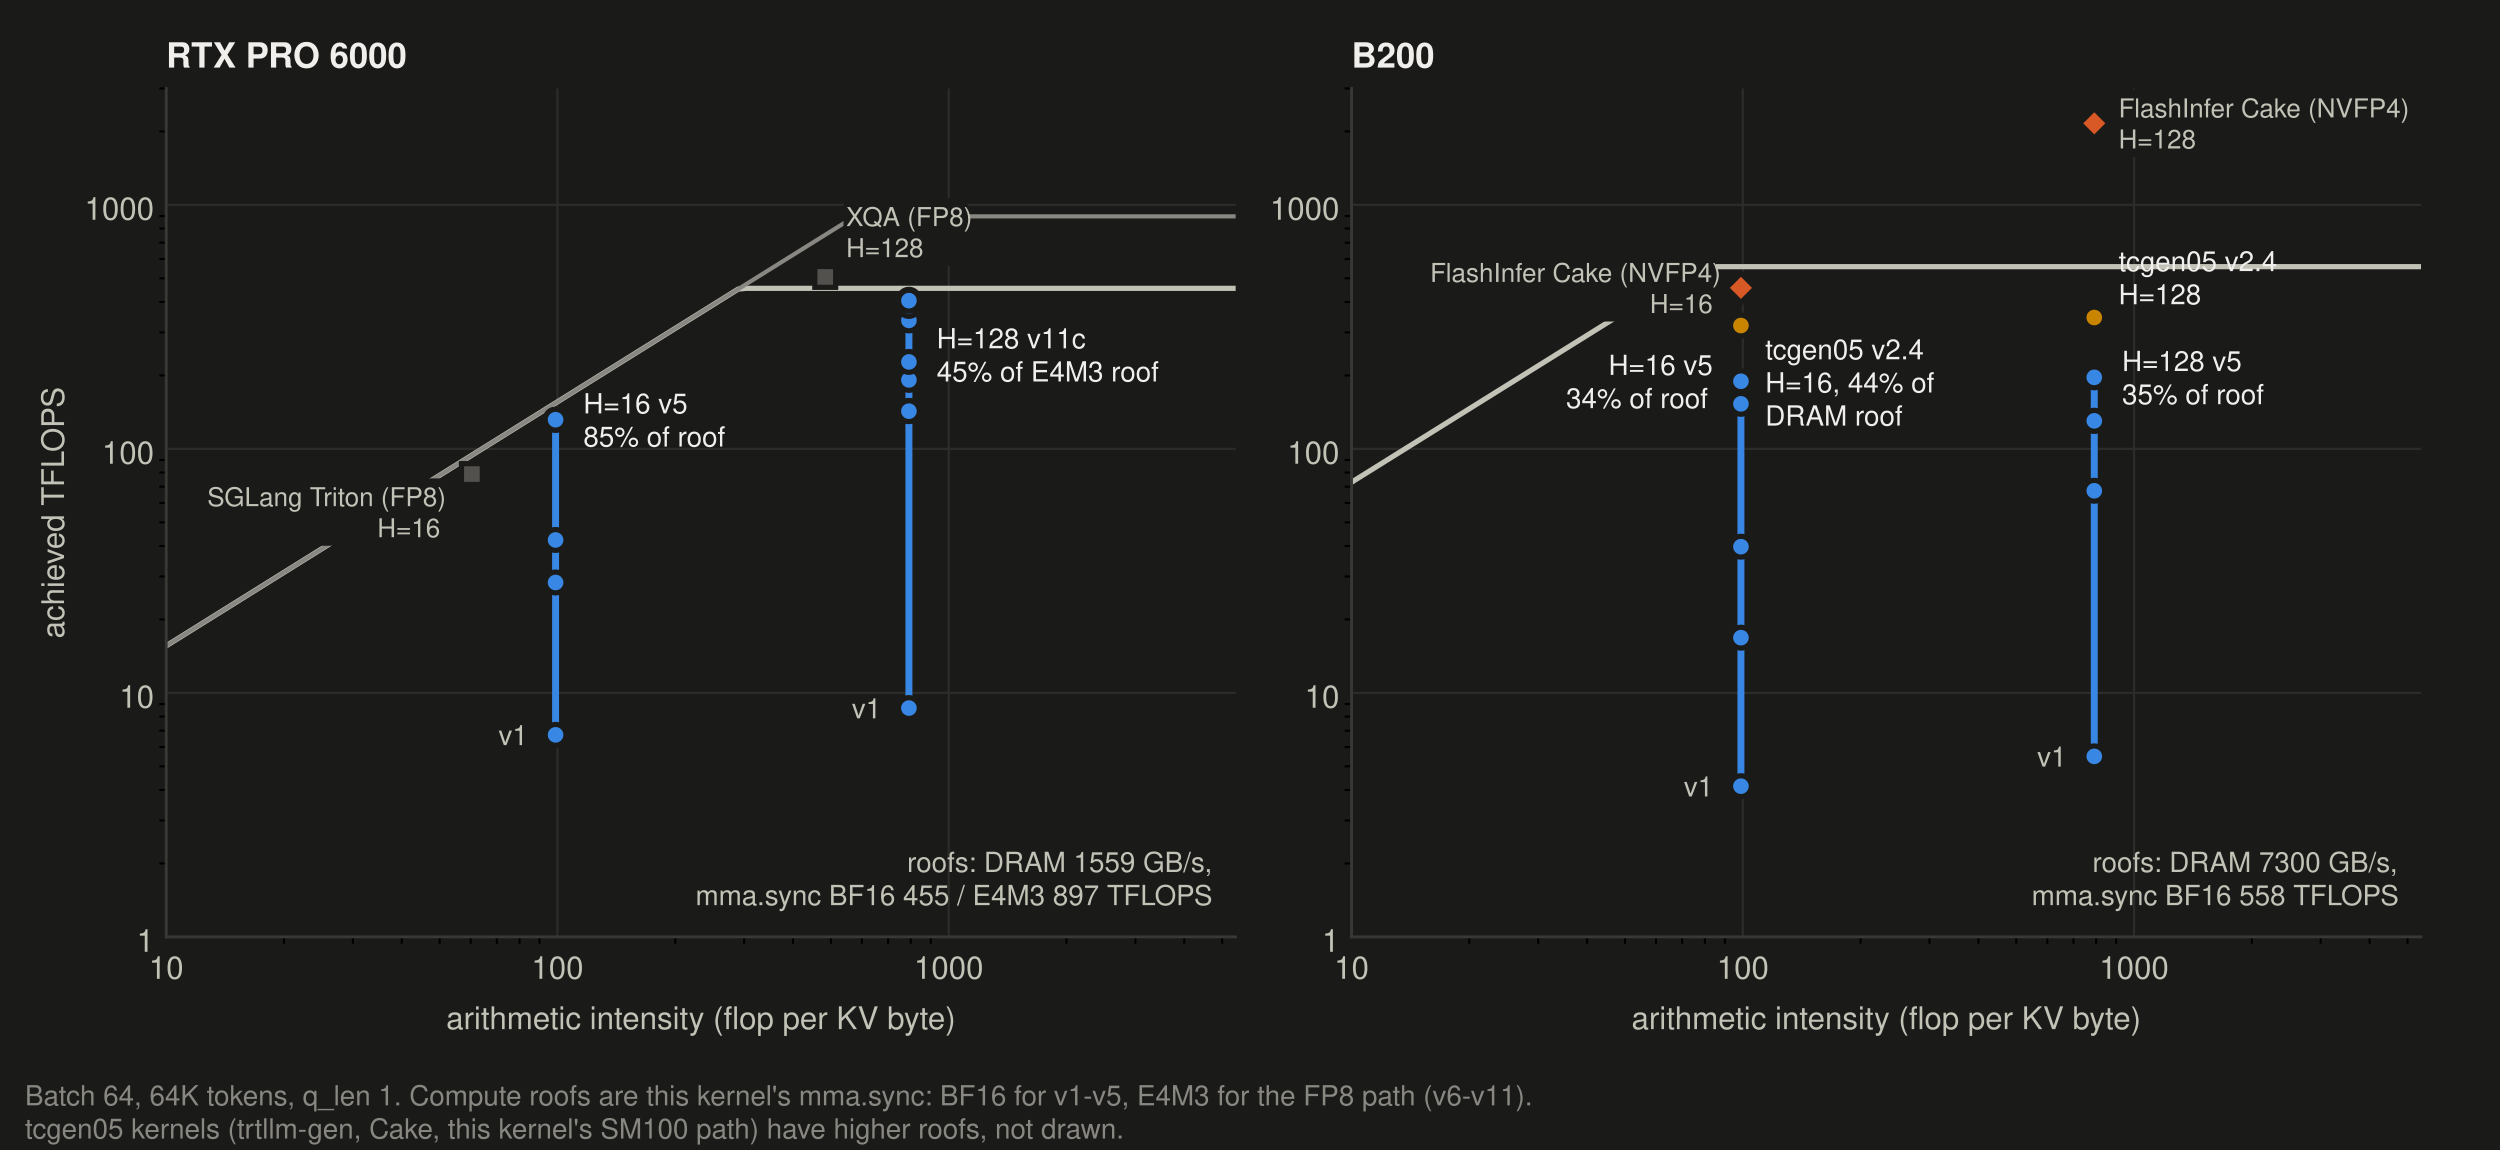
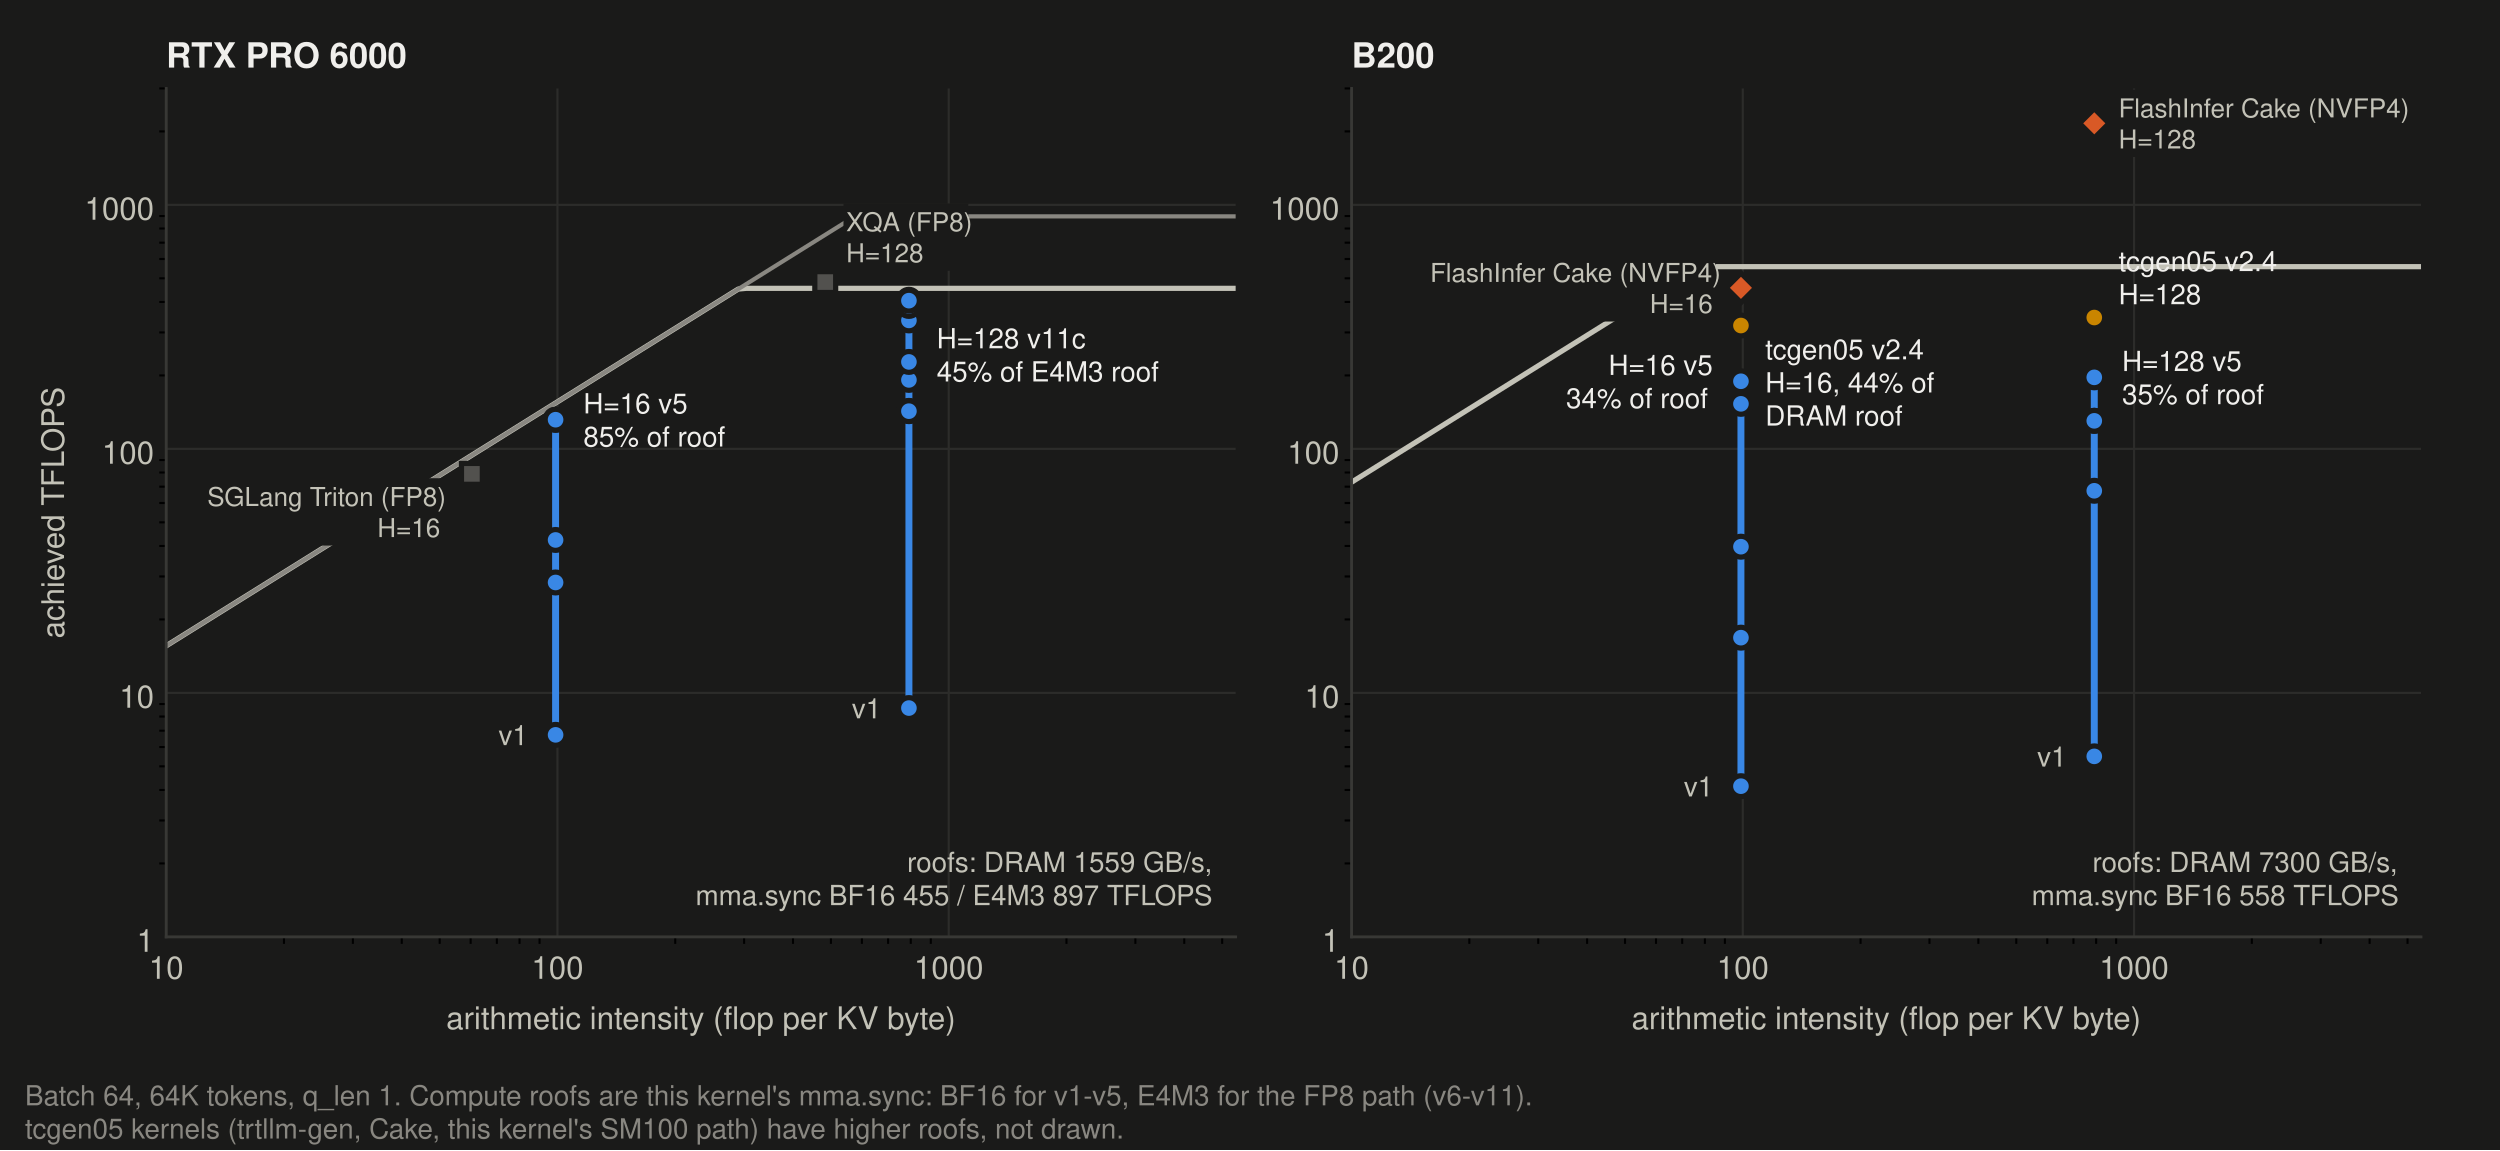
<svg xmlns="http://www.w3.org/2000/svg" xmlns:xlink="http://www.w3.org/1999/xlink" width="720pt" height="331.2pt" viewBox="0 0 720 331.2" version="1.1">
  <defs>
    <style type="text/css">*{stroke-linejoin: round; stroke-linecap: butt}</style>
  </defs>
  <g id="figure_1">
    <g id="patch_1">
      <path d="M 0 331.2  L 720 331.2  L 720 0  L 0 0  z " style="fill: #1a1a19" />
    </g>
    <g id="axes_1">
      <g id="patch_2">
        <path d="M 47.865 269.826  L 355.867 269.826  L 355.867 25.47  L 47.865 25.47  z " style="fill: #1a1a19" />
      </g>
      <g id="matplotlib.axis_1">
        <g id="xtick_1">
          <g id="line2d_1">
            <path d="M 47.865 269.826  L 47.865 25.47  " clip-path="url(#pec596ec866)" style="fill: none; stroke: #2c2c2a; stroke-width: 0.6; stroke-linecap: square" />
          </g>
          <g id="line2d_2" />
          <g id="text_1">
            <text style="font-size: 9px; font-family: 'Helvetica Neue', 'Helvetica', 'Arial', 'DejaVu Sans', sans-serif; text-anchor: middle; fill: #c3c2b7" x="47.865" y="281.894" transform="rotate(-0 47.865 281.894)">10</text>
          </g>
        </g>
        <g id="xtick_2">
          <g id="line2d_3">
            <path d="M 160.545 269.826  L 160.545 25.47  " clip-path="url(#pec596ec866)" style="fill: none; stroke: #2c2c2a; stroke-width: 0.6; stroke-linecap: square" />
          </g>
          <g id="line2d_4" />
          <g id="text_2">
            <text style="font-size: 9px; font-family: 'Helvetica Neue', 'Helvetica', 'Arial', 'DejaVu Sans', sans-serif; text-anchor: middle; fill: #c3c2b7" x="160.545" y="281.894" transform="rotate(-0 160.5451 281.894)">100</text>
          </g>
        </g>
        <g id="xtick_3">
          <g id="line2d_5">
            <path d="M 273.225 269.826  L 273.225 25.47  " clip-path="url(#pec596ec866)" style="fill: none; stroke: #2c2c2a; stroke-width: 0.6; stroke-linecap: square" />
          </g>
          <g id="line2d_6" />
          <g id="text_3">
            <text style="font-size: 9px; font-family: 'Helvetica Neue', 'Helvetica', 'Arial', 'DejaVu Sans', sans-serif; text-anchor: middle; fill: #c3c2b7" x="273.225" y="281.894" transform="rotate(-0 273.2252 281.894)">1000</text>
          </g>
        </g>
        <g id="xtick_4">
          <g id="line2d_7">
            <defs>
              <path id="m39673d69bd" d="M 0 0  L 0 2  " style="stroke: #000000; stroke-width: 0.6" />
            </defs>
            <g>
              <use xlink:href="#m39673d69bd" x="81.785" y="269.826" style="stroke: #000000; stroke-width: 0.6" />
            </g>
          </g>
        </g>
        <g id="xtick_5">
          <g id="line2d_8">
            <g>
              <use xlink:href="#m39673d69bd" x="101.627" y="269.826" style="stroke: #000000; stroke-width: 0.6" />
            </g>
          </g>
        </g>
        <g id="xtick_6">
          <g id="line2d_9">
            <g>
              <use xlink:href="#m39673d69bd" x="115.705" y="269.826" style="stroke: #000000; stroke-width: 0.6" />
            </g>
          </g>
        </g>
        <g id="xtick_7">
          <g id="line2d_10">
            <g>
              <use xlink:href="#m39673d69bd" x="126.625" y="269.826" style="stroke: #000000; stroke-width: 0.6" />
            </g>
          </g>
        </g>
        <g id="xtick_8">
          <g id="line2d_11">
            <g>
              <use xlink:href="#m39673d69bd" x="135.547" y="269.826" style="stroke: #000000; stroke-width: 0.6" />
            </g>
          </g>
        </g>
        <g id="xtick_9">
          <g id="line2d_12">
            <g>
              <use xlink:href="#m39673d69bd" x="143.091" y="269.826" style="stroke: #000000; stroke-width: 0.6" />
            </g>
          </g>
        </g>
        <g id="xtick_10">
          <g id="line2d_13">
            <g>
              <use xlink:href="#m39673d69bd" x="149.625" y="269.826" style="stroke: #000000; stroke-width: 0.6" />
            </g>
          </g>
        </g>
        <g id="xtick_11">
          <g id="line2d_14">
            <g>
              <use xlink:href="#m39673d69bd" x="155.389" y="269.826" style="stroke: #000000; stroke-width: 0.6" />
            </g>
          </g>
        </g>
        <g id="xtick_12">
          <g id="line2d_15">
            <g>
              <use xlink:href="#m39673d69bd" x="194.465" y="269.826" style="stroke: #000000; stroke-width: 0.6" />
            </g>
          </g>
        </g>
        <g id="xtick_13">
          <g id="line2d_16">
            <g>
              <use xlink:href="#m39673d69bd" x="214.307" y="269.826" style="stroke: #000000; stroke-width: 0.6" />
            </g>
          </g>
        </g>
        <g id="xtick_14">
          <g id="line2d_17">
            <g>
              <use xlink:href="#m39673d69bd" x="228.385" y="269.826" style="stroke: #000000; stroke-width: 0.6" />
            </g>
          </g>
        </g>
        <g id="xtick_15">
          <g id="line2d_18">
            <g>
              <use xlink:href="#m39673d69bd" x="239.305" y="269.826" style="stroke: #000000; stroke-width: 0.6" />
            </g>
          </g>
        </g>
        <g id="xtick_16">
          <g id="line2d_19">
            <g>
              <use xlink:href="#m39673d69bd" x="248.227" y="269.826" style="stroke: #000000; stroke-width: 0.6" />
            </g>
          </g>
        </g>
        <g id="xtick_17">
          <g id="line2d_20">
            <g>
              <use xlink:href="#m39673d69bd" x="255.771" y="269.826" style="stroke: #000000; stroke-width: 0.6" />
            </g>
          </g>
        </g>
        <g id="xtick_18">
          <g id="line2d_21">
            <g>
              <use xlink:href="#m39673d69bd" x="262.305" y="269.826" style="stroke: #000000; stroke-width: 0.6" />
            </g>
          </g>
        </g>
        <g id="xtick_19">
          <g id="line2d_22">
            <g>
              <use xlink:href="#m39673d69bd" x="268.069" y="269.826" style="stroke: #000000; stroke-width: 0.6" />
            </g>
          </g>
        </g>
        <g id="xtick_20">
          <g id="line2d_23">
            <g>
              <use xlink:href="#m39673d69bd" x="307.145" y="269.826" style="stroke: #000000; stroke-width: 0.6" />
            </g>
          </g>
        </g>
        <g id="xtick_21">
          <g id="line2d_24">
            <g>
              <use xlink:href="#m39673d69bd" x="326.987" y="269.826" style="stroke: #000000; stroke-width: 0.6" />
            </g>
          </g>
        </g>
        <g id="xtick_22">
          <g id="line2d_25">
            <g>
              <use xlink:href="#m39673d69bd" x="341.065" y="269.826" style="stroke: #000000; stroke-width: 0.6" />
            </g>
          </g>
        </g>
        <g id="xtick_23">
          <g id="line2d_26">
            <g>
              <use xlink:href="#m39673d69bd" x="351.985" y="269.826" style="stroke: #000000; stroke-width: 0.6" />
            </g>
          </g>
        </g>
        <g id="text_4">
          <text style="font-size: 9px; font-family: 'Helvetica Neue', 'Helvetica', 'Arial', 'DejaVu Sans', sans-serif; text-anchor: middle; fill: #c3c2b7" x="201.866" y="296.379" transform="rotate(-0 201.866 296.379)">arithmetic intensity (flop per KV byte)</text>
        </g>
      </g>
      <g id="matplotlib.axis_2">
        <g id="ytick_1">
          <g id="line2d_27">
            <path d="M 47.865 269.826  L 355.867 269.826  " clip-path="url(#pec596ec866)" style="fill: none; stroke: #2c2c2a; stroke-width: 0.6; stroke-linecap: square" />
          </g>
          <g id="line2d_28" />
          <g id="text_5">
            <text style="font-size: 9px; font-family: 'Helvetica Neue', 'Helvetica', 'Arial', 'DejaVu Sans', sans-serif; text-anchor: end; fill: #c3c2b7" x="44.365" y="274.11" transform="rotate(-0 44.365 274.11)">1</text>
          </g>
        </g>
        <g id="ytick_2">
          <g id="line2d_29">
            <path d="M 47.865 199.551  L 355.867 199.551  " clip-path="url(#pec596ec866)" style="fill: none; stroke: #2c2c2a; stroke-width: 0.6; stroke-linecap: square" />
          </g>
          <g id="line2d_30" />
          <g id="text_6">
            <text style="font-size: 9px; font-family: 'Helvetica Neue', 'Helvetica', 'Arial', 'DejaVu Sans', sans-serif; text-anchor: end; fill: #c3c2b7" x="44.365" y="203.835" transform="rotate(-0 44.365 203.8346)">10</text>
          </g>
        </g>
        <g id="ytick_3">
          <g id="line2d_31">
            <path d="M 47.865 129.275  L 355.867 129.275  " clip-path="url(#pec596ec866)" style="fill: none; stroke: #2c2c2a; stroke-width: 0.6; stroke-linecap: square" />
          </g>
          <g id="line2d_32" />
          <g id="text_7">
            <text style="font-size: 9px; font-family: 'Helvetica Neue', 'Helvetica', 'Arial', 'DejaVu Sans', sans-serif; text-anchor: end; fill: #c3c2b7" x="44.365" y="133.559" transform="rotate(-0 44.365 133.5592)">100</text>
          </g>
        </g>
        <g id="ytick_4">
          <g id="line2d_33">
            <path d="M 47.865 59  L 355.867 59  " clip-path="url(#pec596ec866)" style="fill: none; stroke: #2c2c2a; stroke-width: 0.6; stroke-linecap: square" />
          </g>
          <g id="line2d_34" />
          <g id="text_8">
            <text style="font-size: 9px; font-family: 'Helvetica Neue', 'Helvetica', 'Arial', 'DejaVu Sans', sans-serif; text-anchor: end; fill: #c3c2b7" x="44.365" y="63.284" transform="rotate(-0 44.365 63.28388)">1000</text>
          </g>
        </g>
        <g id="ytick_5">
          <g id="line2d_35">
            <defs>
              <path id="mab02557f26" d="M 0 0  L -2 0  " style="stroke: #000000; stroke-width: 0.6" />
            </defs>
            <g>
              <use xlink:href="#mab02557f26" x="47.865" y="248.671" style="stroke: #000000; stroke-width: 0.6" />
            </g>
          </g>
        </g>
        <g id="ytick_6">
          <g id="line2d_36">
            <g>
              <use xlink:href="#mab02557f26" x="47.865" y="236.296" style="stroke: #000000; stroke-width: 0.6" />
            </g>
          </g>
        </g>
        <g id="ytick_7">
          <g id="line2d_37">
            <g>
              <use xlink:href="#mab02557f26" x="47.865" y="227.516" style="stroke: #000000; stroke-width: 0.6" />
            </g>
          </g>
        </g>
        <g id="ytick_8">
          <g id="line2d_38">
            <g>
              <use xlink:href="#mab02557f26" x="47.865" y="220.706" style="stroke: #000000; stroke-width: 0.6" />
            </g>
          </g>
        </g>
        <g id="ytick_9">
          <g id="line2d_39">
            <g>
              <use xlink:href="#mab02557f26" x="47.865" y="215.141" style="stroke: #000000; stroke-width: 0.6" />
            </g>
          </g>
        </g>
        <g id="ytick_10">
          <g id="line2d_40">
            <g>
              <use xlink:href="#mab02557f26" x="47.865" y="210.436" style="stroke: #000000; stroke-width: 0.6" />
            </g>
          </g>
        </g>
        <g id="ytick_11">
          <g id="line2d_41">
            <g>
              <use xlink:href="#mab02557f26" x="47.865" y="206.361" style="stroke: #000000; stroke-width: 0.6" />
            </g>
          </g>
        </g>
        <g id="ytick_12">
          <g id="line2d_42">
            <g>
              <use xlink:href="#mab02557f26" x="47.865" y="202.766" style="stroke: #000000; stroke-width: 0.6" />
            </g>
          </g>
        </g>
        <g id="ytick_13">
          <g id="line2d_43">
            <g>
              <use xlink:href="#mab02557f26" x="47.865" y="178.396" style="stroke: #000000; stroke-width: 0.6" />
            </g>
          </g>
        </g>
        <g id="ytick_14">
          <g id="line2d_44">
            <g>
              <use xlink:href="#mab02557f26" x="47.865" y="166.021" style="stroke: #000000; stroke-width: 0.6" />
            </g>
          </g>
        </g>
        <g id="ytick_15">
          <g id="line2d_45">
            <g>
              <use xlink:href="#mab02557f26" x="47.865" y="157.241" style="stroke: #000000; stroke-width: 0.6" />
            </g>
          </g>
        </g>
        <g id="ytick_16">
          <g id="line2d_46">
            <g>
              <use xlink:href="#mab02557f26" x="47.865" y="150.43" style="stroke: #000000; stroke-width: 0.6" />
            </g>
          </g>
        </g>
        <g id="ytick_17">
          <g id="line2d_47">
            <g>
              <use xlink:href="#mab02557f26" x="47.865" y="144.866" style="stroke: #000000; stroke-width: 0.6" />
            </g>
          </g>
        </g>
        <g id="ytick_18">
          <g id="line2d_48">
            <g>
              <use xlink:href="#mab02557f26" x="47.865" y="140.161" style="stroke: #000000; stroke-width: 0.6" />
            </g>
          </g>
        </g>
        <g id="ytick_19">
          <g id="line2d_49">
            <g>
              <use xlink:href="#mab02557f26" x="47.865" y="136.086" style="stroke: #000000; stroke-width: 0.6" />
            </g>
          </g>
        </g>
        <g id="ytick_20">
          <g id="line2d_50">
            <g>
              <use xlink:href="#mab02557f26" x="47.865" y="132.491" style="stroke: #000000; stroke-width: 0.6" />
            </g>
          </g>
        </g>
        <g id="ytick_21">
          <g id="line2d_51">
            <g>
              <use xlink:href="#mab02557f26" x="47.865" y="108.12" style="stroke: #000000; stroke-width: 0.6" />
            </g>
          </g>
        </g>
        <g id="ytick_22">
          <g id="line2d_52">
            <g>
              <use xlink:href="#mab02557f26" x="47.865" y="95.745" style="stroke: #000000; stroke-width: 0.6" />
            </g>
          </g>
        </g>
        <g id="ytick_23">
          <g id="line2d_53">
            <g>
              <use xlink:href="#mab02557f26" x="47.865" y="86.965" style="stroke: #000000; stroke-width: 0.6" />
            </g>
          </g>
        </g>
        <g id="ytick_24">
          <g id="line2d_54">
            <g>
              <use xlink:href="#mab02557f26" x="47.865" y="80.155" style="stroke: #000000; stroke-width: 0.6" />
            </g>
          </g>
        </g>
        <g id="ytick_25">
          <g id="line2d_55">
            <g>
              <use xlink:href="#mab02557f26" x="47.865" y="74.59" style="stroke: #000000; stroke-width: 0.6" />
            </g>
          </g>
        </g>
        <g id="ytick_26">
          <g id="line2d_56">
            <g>
              <use xlink:href="#mab02557f26" x="47.865" y="69.886" style="stroke: #000000; stroke-width: 0.6" />
            </g>
          </g>
        </g>
        <g id="ytick_27">
          <g id="line2d_57">
            <g>
              <use xlink:href="#mab02557f26" x="47.865" y="65.81" style="stroke: #000000; stroke-width: 0.6" />
            </g>
          </g>
        </g>
        <g id="ytick_28">
          <g id="line2d_58">
            <g>
              <use xlink:href="#mab02557f26" x="47.865" y="62.215" style="stroke: #000000; stroke-width: 0.6" />
            </g>
          </g>
        </g>
        <g id="ytick_29">
          <g id="line2d_59">
            <g>
              <use xlink:href="#mab02557f26" x="47.865" y="37.845" style="stroke: #000000; stroke-width: 0.6" />
            </g>
          </g>
        </g>
        <g id="ytick_30">
          <g id="line2d_60">
            <g>
              <use xlink:href="#mab02557f26" x="47.865" y="25.47" style="stroke: #000000; stroke-width: 0.6" />
            </g>
          </g>
        </g>
        <g id="text_9">
          <text style="font-size: 9px; font-family: 'Helvetica Neue', 'Helvetica', 'Arial', 'DejaVu Sans', sans-serif; text-anchor: middle; fill: #c3c2b7" x="18.434" y="147.648" transform="rotate(-90 18.43425 147.648)">achieved TFLOPS</text>
        </g>
      </g>
      <g id="line2d_61">
        <path d="M 47.865 185.998  L 212.61 83.251  L 214.998 83.033  L 355.867 83.033  L 355.867 83.033  " clip-path="url(#pec596ec866)" style="fill: none; stroke: #c3c2b7; stroke-width: 1.5; stroke-linecap: square" />
      </g>
      <g id="line2d_62">
        <path d="M 47.865 185.998  L 246.037 62.404  L 250.812 62.317  L 355.867 62.317  L 355.867 62.317  " clip-path="url(#pec596ec866)" style="fill: none; stroke: #898781; stroke-width: 1.2; stroke-linecap: square" />
      </g>
      <g id="patch_3">
        <path d="M 47.865 269.826  L 47.865 25.47  " style="fill: none; stroke: #383835; stroke-width: 0.8; stroke-linejoin: miter; stroke-linecap: square" />
      </g>
      <g id="patch_4">
        <path d="M 47.865 269.826  L 355.867 269.826  " style="fill: none; stroke: #383835; stroke-width: 0.8; stroke-linejoin: miter; stroke-linecap: square" />
      </g>
      <g id="text_10">
        <text style="font-size: 8px; font-family: 'Helvetica Neue', 'Helvetica', 'Arial', 'DejaVu Sans', sans-serif; fill: #c3c2b7" transform="translate(261.2457 251.1353)">roofs: DRAM 1559 GB/s,</text>
        <text style="font-size: 8px; font-family: 'Helvetica Neue', 'Helvetica', 'Arial', 'DejaVu Sans', sans-serif; fill: #c3c2b7" transform="translate(200.307 260.6793)">mma.sync BF16 455 / E4M3 897 TFLOPS</text>
      </g>
      <g id="text_11">
        <text style="font-size: 8px; font-family: 'Helvetica Neue', 'Helvetica', 'Arial', 'DejaVu Sans', sans-serif; fill: #f0efec" transform="translate(168.0083 119.0581)">H=16 v5</text>
        <text style="font-size: 8px; font-family: 'Helvetica Neue', 'Helvetica', 'Arial', 'DejaVu Sans', sans-serif; fill: #f0efec" transform="translate(168.0083 128.6021)">85% of roof</text>
      </g>
      <g id="text_12">
        <text style="font-size: 8px; font-family: 'Helvetica Neue', 'Helvetica', 'Arial', 'DejaVu Sans', sans-serif; text-anchor: end; fill: #c3c2b7" x="152.008" y="214.593" transform="rotate(-0 152.0083 214.5934)">v1</text>
      </g>
      <g id="text_13">
        <text style="font-size: 8px; font-family: 'Helvetica Neue', 'Helvetica', 'Arial', 'DejaVu Sans', sans-serif; fill: #f0efec" transform="translate(269.7686 100.316)">H=128 v11c</text>
        <text style="font-size: 8px; font-family: 'Helvetica Neue', 'Helvetica', 'Arial', 'DejaVu Sans', sans-serif; fill: #f0efec" transform="translate(269.7686 109.86)">45% of E4M3 roof</text>
      </g>
      <g id="text_14">
        <text style="font-size: 8px; font-family: 'Helvetica Neue', 'Helvetica', 'Arial', 'DejaVu Sans', sans-serif; text-anchor: end; fill: #c3c2b7" x="253.769" y="206.877" transform="rotate(-0 253.7686 206.8768)">v1</text>
      </g>
      <g id="line2d_63">
        <defs>
          <path id="mb589e91ddf" d="M -3 3  L 3 3  L 3 -3  L -3 -3  z " style="stroke: #1a1a19; stroke-width: 1.5; stroke-linejoin: miter" />
        </defs>
        <g clip-path="url(#pec596ec866)">
-           <use xlink:href="#mb589e91ddf" x="135.908" y="136.53" style="fill: #52514e; stroke: #1a1a19; stroke-width: 1.5; stroke-linejoin: miter" />
+           <use xlink:href="#mb589e91ddf" x="135.908" y="136.477" style="fill: #52514e; stroke: #1a1a19; stroke-width: 1.5; stroke-linejoin: miter" />
        </g>
      </g>
      <g id="text_15">
        <g id="patch_5">
-           <path d="M 58.928 157.175  L 127.658 157.175  L 127.658 137.78  L 58.928 137.78  z " style="fill: #1a1a19" />
-         </g>
-         <text style="font-size: 7.5px; font-family: 'Helvetica Neue', 'Helvetica', 'Arial', 'DejaVu Sans', sans-serif; fill: #c3c2b7" transform="translate(59.67786 145.7747)">SGLang Triton (FP8)</text>
-         <text style="font-size: 7.5px; font-family: 'Helvetica Neue', 'Helvetica', 'Arial', 'DejaVu Sans', sans-serif; fill: #c3c2b7" transform="translate(108.654 154.7222)">H=16</text>
+           <path d="M 58.928 157.122  L 127.658 157.122  L 127.658 137.727  L 58.928 137.727  z " style="fill: #1a1a19" />
+         </g>
+         <text style="font-size: 7.5px; font-family: 'Helvetica Neue', 'Helvetica', 'Arial', 'DejaVu Sans', sans-serif; fill: #c3c2b7" transform="translate(59.67786 145.7219)">SGLang Triton (FP8)</text>
+         <text style="font-size: 7.5px; font-family: 'Helvetica Neue', 'Helvetica', 'Arial', 'DejaVu Sans', sans-serif; fill: #c3c2b7" transform="translate(108.654 154.6694)">H=16</text>
      </g>
      <g id="line2d_64">
        <g clip-path="url(#pec596ec866)">
-           <use xlink:href="#mb589e91ddf" x="237.669" y="79.753" style="fill: #52514e; stroke: #1a1a19; stroke-width: 1.5; stroke-linejoin: miter" />
+           <use xlink:href="#mb589e91ddf" x="237.669" y="81.235" style="fill: #52514e; stroke: #1a1a19; stroke-width: 1.5; stroke-linejoin: miter" />
        </g>
      </g>
      <g id="text_16">
        <g id="patch_6">
-           <path d="M 242.919 76.503  L 278.866 76.503  L 278.866 57.108  L 242.919 57.108  z " style="fill: #1a1a19" />
-         </g>
-         <text style="font-size: 7.5px; font-family: 'Helvetica Neue', 'Helvetica', 'Arial', 'DejaVu Sans', sans-serif; fill: #c3c2b7" transform="translate(243.6686 65.10297)">XQA (FP8)</text>
-         <text style="font-size: 7.5px; font-family: 'Helvetica Neue', 'Helvetica', 'Arial', 'DejaVu Sans', sans-serif; fill: #c3c2b7" transform="translate(243.6686 74.05047)">H=128</text>
+           <path d="M 242.919 77.985  L 278.866 77.985  L 278.866 58.59  L 242.919 58.59  z " style="fill: #1a1a19" />
+         </g>
+         <text style="font-size: 7.5px; font-family: 'Helvetica Neue', 'Helvetica', 'Arial', 'DejaVu Sans', sans-serif; fill: #c3c2b7" transform="translate(243.6686 66.58534)">XQA (FP8)</text>
+         <text style="font-size: 7.5px; font-family: 'Helvetica Neue', 'Helvetica', 'Arial', 'DejaVu Sans', sans-serif; fill: #c3c2b7" transform="translate(243.6686 75.53284)">H=128</text>
      </g>
      <g id="text_17">
        <text style="font-weight: 700; font-size: 10px; font-family: 'Helvetica Neue', 'Helvetica', 'Arial', 'DejaVu Sans', sans-serif; text-anchor: start; fill: #f0efec" x="47.865" y="19.47" transform="rotate(-0 47.865 19.47)">RTX PRO 6000</text>
      </g>
      <g id="line2d_65">
        <path d="M 160.008 211.637  L 160.008 167.755  L 160.008 155.508  L 160.008 120.91  L 160.008 120.874  " clip-path="url(#pec596ec866)" style="fill: none; stroke: #3987e5; stroke-width: 2; stroke-linecap: square" />
        <defs>
          <path id="mf79007d55c" d="M 0 3  C 0.796 3 1.559 2.684 2.121 2.121  C 2.684 1.559 3 0.796 3 0  C 3 -0.796 2.684 -1.559 2.121 -2.121  C 1.559 -2.684 0.796 -3 0 -3  C -0.796 -3 -1.559 -2.684 -2.121 -2.121  C -2.684 -1.559 -3 -0.796 -3 0  C -3 0.796 -2.684 1.559 -2.121 2.121  C -1.559 2.684 -0.796 3 0 3  z " style="stroke: #1a1a19; stroke-width: 1.5" />
        </defs>
        <g clip-path="url(#pec596ec866)">
          <use xlink:href="#mf79007d55c" x="160.008" y="211.637" style="fill: #3987e5; stroke: #1a1a19; stroke-width: 1.5" />
          <use xlink:href="#mf79007d55c" x="160.008" y="167.755" style="fill: #3987e5; stroke: #1a1a19; stroke-width: 1.5" />
          <use xlink:href="#mf79007d55c" x="160.008" y="155.508" style="fill: #3987e5; stroke: #1a1a19; stroke-width: 1.5" />
          <use xlink:href="#mf79007d55c" x="160.008" y="120.91" style="fill: #3987e5; stroke: #1a1a19; stroke-width: 1.5" />
          <use xlink:href="#mf79007d55c" x="160.008" y="120.874" style="fill: #3987e5; stroke: #1a1a19; stroke-width: 1.5" />
        </g>
      </g>
      <g id="line2d_66">
        <path d="M 261.769 203.921  L 261.769 109.413  L 261.769 118.336  L 261.769 118.417  L 261.769 104.233  L 261.769 92.279  L 261.769 88.113  L 261.769 86.329  L 261.769 86.588  " clip-path="url(#pec596ec866)" style="fill: none; stroke: #3987e5; stroke-width: 2; stroke-linecap: square" />
        <g clip-path="url(#pec596ec866)">
          <use xlink:href="#mf79007d55c" x="261.769" y="203.921" style="fill: #3987e5; stroke: #1a1a19; stroke-width: 1.5" />
          <use xlink:href="#mf79007d55c" x="261.769" y="109.413" style="fill: #3987e5; stroke: #1a1a19; stroke-width: 1.5" />
          <use xlink:href="#mf79007d55c" x="261.769" y="118.336" style="fill: #3987e5; stroke: #1a1a19; stroke-width: 1.5" />
          <use xlink:href="#mf79007d55c" x="261.769" y="118.417" style="fill: #3987e5; stroke: #1a1a19; stroke-width: 1.5" />
          <use xlink:href="#mf79007d55c" x="261.769" y="104.233" style="fill: #3987e5; stroke: #1a1a19; stroke-width: 1.5" />
          <use xlink:href="#mf79007d55c" x="261.769" y="92.279" style="fill: #3987e5; stroke: #1a1a19; stroke-width: 1.5" />
          <use xlink:href="#mf79007d55c" x="261.769" y="88.113" style="fill: #3987e5; stroke: #1a1a19; stroke-width: 1.5" />
          <use xlink:href="#mf79007d55c" x="261.769" y="86.329" style="fill: #3987e5; stroke: #1a1a19; stroke-width: 1.5" />
          <use xlink:href="#mf79007d55c" x="261.769" y="86.588" style="fill: #3987e5; stroke: #1a1a19; stroke-width: 1.5" />
        </g>
      </g>
    </g>
    <g id="axes_2">
      <g id="patch_7">
        <path d="M 389.247 269.826  L 697.249 269.826  L 697.249 25.47  L 389.247 25.47  z " style="fill: #1a1a19" />
      </g>
      <g id="matplotlib.axis_3">
        <g id="xtick_24">
          <g id="line2d_67">
            <path d="M 389.247 269.826  L 389.247 25.47  " clip-path="url(#p4dbf188ddd)" style="fill: none; stroke: #2c2c2a; stroke-width: 0.6; stroke-linecap: square" />
          </g>
          <g id="line2d_68" />
          <g id="text_18">
            <text style="font-size: 9px; font-family: 'Helvetica Neue', 'Helvetica', 'Arial', 'DejaVu Sans', sans-serif; text-anchor: middle; fill: #c3c2b7" x="389.247" y="281.894" transform="rotate(-0 389.247 281.894)">10</text>
          </g>
        </g>
        <g id="xtick_25">
          <g id="line2d_69">
            <path d="M 501.927 269.826  L 501.927 25.47  " clip-path="url(#p4dbf188ddd)" style="fill: none; stroke: #2c2c2a; stroke-width: 0.6; stroke-linecap: square" />
          </g>
          <g id="line2d_70" />
          <g id="text_19">
            <text style="font-size: 9px; font-family: 'Helvetica Neue', 'Helvetica', 'Arial', 'DejaVu Sans', sans-serif; text-anchor: middle; fill: #c3c2b7" x="501.927" y="281.894" transform="rotate(-0 501.9271 281.894)">100</text>
          </g>
        </g>
        <g id="xtick_26">
          <g id="line2d_71">
            <path d="M 614.607 269.826  L 614.607 25.47  " clip-path="url(#p4dbf188ddd)" style="fill: none; stroke: #2c2c2a; stroke-width: 0.6; stroke-linecap: square" />
          </g>
          <g id="line2d_72" />
          <g id="text_20">
            <text style="font-size: 9px; font-family: 'Helvetica Neue', 'Helvetica', 'Arial', 'DejaVu Sans', sans-serif; text-anchor: middle; fill: #c3c2b7" x="614.607" y="281.894" transform="rotate(-0 614.6072 281.894)">1000</text>
          </g>
        </g>
        <g id="xtick_27">
          <g id="line2d_73">
            <g>
              <use xlink:href="#m39673d69bd" x="423.167" y="269.826" style="stroke: #000000; stroke-width: 0.6" />
            </g>
          </g>
        </g>
        <g id="xtick_28">
          <g id="line2d_74">
            <g>
              <use xlink:href="#m39673d69bd" x="443.009" y="269.826" style="stroke: #000000; stroke-width: 0.6" />
            </g>
          </g>
        </g>
        <g id="xtick_29">
          <g id="line2d_75">
            <g>
              <use xlink:href="#m39673d69bd" x="457.087" y="269.826" style="stroke: #000000; stroke-width: 0.6" />
            </g>
          </g>
        </g>
        <g id="xtick_30">
          <g id="line2d_76">
            <g>
              <use xlink:href="#m39673d69bd" x="468.007" y="269.826" style="stroke: #000000; stroke-width: 0.6" />
            </g>
          </g>
        </g>
        <g id="xtick_31">
          <g id="line2d_77">
            <g>
              <use xlink:href="#m39673d69bd" x="476.929" y="269.826" style="stroke: #000000; stroke-width: 0.6" />
            </g>
          </g>
        </g>
        <g id="xtick_32">
          <g id="line2d_78">
            <g>
              <use xlink:href="#m39673d69bd" x="484.473" y="269.826" style="stroke: #000000; stroke-width: 0.6" />
            </g>
          </g>
        </g>
        <g id="xtick_33">
          <g id="line2d_79">
            <g>
              <use xlink:href="#m39673d69bd" x="491.007" y="269.826" style="stroke: #000000; stroke-width: 0.6" />
            </g>
          </g>
        </g>
        <g id="xtick_34">
          <g id="line2d_80">
            <g>
              <use xlink:href="#m39673d69bd" x="496.771" y="269.826" style="stroke: #000000; stroke-width: 0.6" />
            </g>
          </g>
        </g>
        <g id="xtick_35">
          <g id="line2d_81">
            <g>
              <use xlink:href="#m39673d69bd" x="535.847" y="269.826" style="stroke: #000000; stroke-width: 0.6" />
            </g>
          </g>
        </g>
        <g id="xtick_36">
          <g id="line2d_82">
            <g>
              <use xlink:href="#m39673d69bd" x="555.689" y="269.826" style="stroke: #000000; stroke-width: 0.6" />
            </g>
          </g>
        </g>
        <g id="xtick_37">
          <g id="line2d_83">
            <g>
              <use xlink:href="#m39673d69bd" x="569.767" y="269.826" style="stroke: #000000; stroke-width: 0.6" />
            </g>
          </g>
        </g>
        <g id="xtick_38">
          <g id="line2d_84">
            <g>
              <use xlink:href="#m39673d69bd" x="580.687" y="269.826" style="stroke: #000000; stroke-width: 0.6" />
            </g>
          </g>
        </g>
        <g id="xtick_39">
          <g id="line2d_85">
            <g>
              <use xlink:href="#m39673d69bd" x="589.609" y="269.826" style="stroke: #000000; stroke-width: 0.6" />
            </g>
          </g>
        </g>
        <g id="xtick_40">
          <g id="line2d_86">
            <g>
              <use xlink:href="#m39673d69bd" x="597.153" y="269.826" style="stroke: #000000; stroke-width: 0.6" />
            </g>
          </g>
        </g>
        <g id="xtick_41">
          <g id="line2d_87">
            <g>
              <use xlink:href="#m39673d69bd" x="603.687" y="269.826" style="stroke: #000000; stroke-width: 0.6" />
            </g>
          </g>
        </g>
        <g id="xtick_42">
          <g id="line2d_88">
            <g>
              <use xlink:href="#m39673d69bd" x="609.451" y="269.826" style="stroke: #000000; stroke-width: 0.6" />
            </g>
          </g>
        </g>
        <g id="xtick_43">
          <g id="line2d_89">
            <g>
              <use xlink:href="#m39673d69bd" x="648.527" y="269.826" style="stroke: #000000; stroke-width: 0.6" />
            </g>
          </g>
        </g>
        <g id="xtick_44">
          <g id="line2d_90">
            <g>
              <use xlink:href="#m39673d69bd" x="668.369" y="269.826" style="stroke: #000000; stroke-width: 0.6" />
            </g>
          </g>
        </g>
        <g id="xtick_45">
          <g id="line2d_91">
            <g>
              <use xlink:href="#m39673d69bd" x="682.447" y="269.826" style="stroke: #000000; stroke-width: 0.6" />
            </g>
          </g>
        </g>
        <g id="xtick_46">
          <g id="line2d_92">
            <g>
              <use xlink:href="#m39673d69bd" x="693.367" y="269.826" style="stroke: #000000; stroke-width: 0.6" />
            </g>
          </g>
        </g>
        <g id="text_21">
          <text style="font-size: 9px; font-family: 'Helvetica Neue', 'Helvetica', 'Arial', 'DejaVu Sans', sans-serif; text-anchor: middle; fill: #c3c2b7" x="543.248" y="296.379" transform="rotate(-0 543.248 296.379)">arithmetic intensity (flop per KV byte)</text>
        </g>
      </g>
      <g id="matplotlib.axis_4">
        <g id="ytick_31">
          <g id="line2d_93">
            <path d="M 389.247 269.826  L 697.249 269.826  " clip-path="url(#p4dbf188ddd)" style="fill: none; stroke: #2c2c2a; stroke-width: 0.6; stroke-linecap: square" />
          </g>
          <g id="line2d_94" />
          <g id="text_22">
            <text style="font-size: 9px; font-family: 'Helvetica Neue', 'Helvetica', 'Arial', 'DejaVu Sans', sans-serif; text-anchor: end; fill: #c3c2b7" x="385.747" y="274.11" transform="rotate(-0 385.747 274.11)">1</text>
          </g>
        </g>
        <g id="ytick_32">
          <g id="line2d_95">
            <path d="M 389.247 199.551  L 697.249 199.551  " clip-path="url(#p4dbf188ddd)" style="fill: none; stroke: #2c2c2a; stroke-width: 0.6; stroke-linecap: square" />
          </g>
          <g id="line2d_96" />
          <g id="text_23">
            <text style="font-size: 9px; font-family: 'Helvetica Neue', 'Helvetica', 'Arial', 'DejaVu Sans', sans-serif; text-anchor: end; fill: #c3c2b7" x="385.747" y="203.835" transform="rotate(-0 385.747 203.8346)">10</text>
          </g>
        </g>
        <g id="ytick_33">
          <g id="line2d_97">
            <path d="M 389.247 129.275  L 697.249 129.275  " clip-path="url(#p4dbf188ddd)" style="fill: none; stroke: #2c2c2a; stroke-width: 0.6; stroke-linecap: square" />
          </g>
          <g id="line2d_98" />
          <g id="text_24">
            <text style="font-size: 9px; font-family: 'Helvetica Neue', 'Helvetica', 'Arial', 'DejaVu Sans', sans-serif; text-anchor: end; fill: #c3c2b7" x="385.747" y="133.559" transform="rotate(-0 385.747 133.5592)">100</text>
          </g>
        </g>
        <g id="ytick_34">
          <g id="line2d_99">
            <path d="M 389.247 59  L 697.249 59  " clip-path="url(#p4dbf188ddd)" style="fill: none; stroke: #2c2c2a; stroke-width: 0.6; stroke-linecap: square" />
          </g>
          <g id="line2d_100" />
          <g id="text_25">
            <text style="font-size: 9px; font-family: 'Helvetica Neue', 'Helvetica', 'Arial', 'DejaVu Sans', sans-serif; text-anchor: end; fill: #c3c2b7" x="385.747" y="63.284" transform="rotate(-0 385.747 63.28388)">1000</text>
          </g>
        </g>
        <g id="ytick_35">
          <g id="line2d_101">
            <g>
              <use xlink:href="#mab02557f26" x="389.247" y="248.671" style="stroke: #000000; stroke-width: 0.6" />
            </g>
          </g>
        </g>
        <g id="ytick_36">
          <g id="line2d_102">
            <g>
              <use xlink:href="#mab02557f26" x="389.247" y="236.296" style="stroke: #000000; stroke-width: 0.6" />
            </g>
          </g>
        </g>
        <g id="ytick_37">
          <g id="line2d_103">
            <g>
              <use xlink:href="#mab02557f26" x="389.247" y="227.516" style="stroke: #000000; stroke-width: 0.6" />
            </g>
          </g>
        </g>
        <g id="ytick_38">
          <g id="line2d_104">
            <g>
              <use xlink:href="#mab02557f26" x="389.247" y="220.706" style="stroke: #000000; stroke-width: 0.6" />
            </g>
          </g>
        </g>
        <g id="ytick_39">
          <g id="line2d_105">
            <g>
              <use xlink:href="#mab02557f26" x="389.247" y="215.141" style="stroke: #000000; stroke-width: 0.6" />
            </g>
          </g>
        </g>
        <g id="ytick_40">
          <g id="line2d_106">
            <g>
              <use xlink:href="#mab02557f26" x="389.247" y="210.436" style="stroke: #000000; stroke-width: 0.6" />
            </g>
          </g>
        </g>
        <g id="ytick_41">
          <g id="line2d_107">
            <g>
              <use xlink:href="#mab02557f26" x="389.247" y="206.361" style="stroke: #000000; stroke-width: 0.6" />
            </g>
          </g>
        </g>
        <g id="ytick_42">
          <g id="line2d_108">
            <g>
              <use xlink:href="#mab02557f26" x="389.247" y="202.766" style="stroke: #000000; stroke-width: 0.6" />
            </g>
          </g>
        </g>
        <g id="ytick_43">
          <g id="line2d_109">
            <g>
              <use xlink:href="#mab02557f26" x="389.247" y="178.396" style="stroke: #000000; stroke-width: 0.6" />
            </g>
          </g>
        </g>
        <g id="ytick_44">
          <g id="line2d_110">
            <g>
              <use xlink:href="#mab02557f26" x="389.247" y="166.021" style="stroke: #000000; stroke-width: 0.6" />
            </g>
          </g>
        </g>
        <g id="ytick_45">
          <g id="line2d_111">
            <g>
              <use xlink:href="#mab02557f26" x="389.247" y="157.241" style="stroke: #000000; stroke-width: 0.6" />
            </g>
          </g>
        </g>
        <g id="ytick_46">
          <g id="line2d_112">
            <g>
              <use xlink:href="#mab02557f26" x="389.247" y="150.43" style="stroke: #000000; stroke-width: 0.6" />
            </g>
          </g>
        </g>
        <g id="ytick_47">
          <g id="line2d_113">
            <g>
              <use xlink:href="#mab02557f26" x="389.247" y="144.866" style="stroke: #000000; stroke-width: 0.6" />
            </g>
          </g>
        </g>
        <g id="ytick_48">
          <g id="line2d_114">
            <g>
              <use xlink:href="#mab02557f26" x="389.247" y="140.161" style="stroke: #000000; stroke-width: 0.6" />
            </g>
          </g>
        </g>
        <g id="ytick_49">
          <g id="line2d_115">
            <g>
              <use xlink:href="#mab02557f26" x="389.247" y="136.086" style="stroke: #000000; stroke-width: 0.6" />
            </g>
          </g>
        </g>
        <g id="ytick_50">
          <g id="line2d_116">
            <g>
              <use xlink:href="#mab02557f26" x="389.247" y="132.491" style="stroke: #000000; stroke-width: 0.6" />
            </g>
          </g>
        </g>
        <g id="ytick_51">
          <g id="line2d_117">
            <g>
              <use xlink:href="#mab02557f26" x="389.247" y="108.12" style="stroke: #000000; stroke-width: 0.6" />
            </g>
          </g>
        </g>
        <g id="ytick_52">
          <g id="line2d_118">
            <g>
              <use xlink:href="#mab02557f26" x="389.247" y="95.745" style="stroke: #000000; stroke-width: 0.6" />
            </g>
          </g>
        </g>
        <g id="ytick_53">
          <g id="line2d_119">
            <g>
              <use xlink:href="#mab02557f26" x="389.247" y="86.965" style="stroke: #000000; stroke-width: 0.6" />
            </g>
          </g>
        </g>
        <g id="ytick_54">
          <g id="line2d_120">
            <g>
              <use xlink:href="#mab02557f26" x="389.247" y="80.155" style="stroke: #000000; stroke-width: 0.6" />
            </g>
          </g>
        </g>
        <g id="ytick_55">
          <g id="line2d_121">
            <g>
              <use xlink:href="#mab02557f26" x="389.247" y="74.59" style="stroke: #000000; stroke-width: 0.6" />
            </g>
          </g>
        </g>
        <g id="ytick_56">
          <g id="line2d_122">
            <g>
              <use xlink:href="#mab02557f26" x="389.247" y="69.886" style="stroke: #000000; stroke-width: 0.6" />
            </g>
          </g>
        </g>
        <g id="ytick_57">
          <g id="line2d_123">
            <g>
              <use xlink:href="#mab02557f26" x="389.247" y="65.81" style="stroke: #000000; stroke-width: 0.6" />
            </g>
          </g>
        </g>
        <g id="ytick_58">
          <g id="line2d_124">
            <g>
              <use xlink:href="#mab02557f26" x="389.247" y="62.215" style="stroke: #000000; stroke-width: 0.6" />
            </g>
          </g>
        </g>
        <g id="ytick_59">
          <g id="line2d_125">
            <g>
              <use xlink:href="#mab02557f26" x="389.247" y="37.845" style="stroke: #000000; stroke-width: 0.6" />
            </g>
          </g>
        </g>
        <g id="ytick_60">
          <g id="line2d_126">
            <g>
              <use xlink:href="#mab02557f26" x="389.247" y="25.47" style="stroke: #000000; stroke-width: 0.6" />
            </g>
          </g>
        </g>
      </g>
      <g id="line2d_127">
        <path d="M 389.247 138.88  L 487.139 77.828  L 489.527 76.805  L 697.249 76.805  L 697.249 76.805  " clip-path="url(#p4dbf188ddd)" style="fill: none; stroke: #c3c2b7; stroke-width: 1.5; stroke-linecap: square" />
      </g>
      <g id="patch_8">
        <path d="M 389.247 269.826  L 389.247 25.47  " style="fill: none; stroke: #383835; stroke-width: 0.8; stroke-linejoin: miter; stroke-linecap: square" />
      </g>
      <g id="patch_9">
        <path d="M 389.247 269.826  L 697.249 269.826  " style="fill: none; stroke: #383835; stroke-width: 0.8; stroke-linejoin: miter; stroke-linecap: square" />
      </g>
      <g id="text_26">
        <text style="font-size: 8px; font-family: 'Helvetica Neue', 'Helvetica', 'Arial', 'DejaVu Sans', sans-serif; fill: #c3c2b7" transform="translate(602.6277 251.1353)">roofs: DRAM 7300 GB/s,</text>
        <text style="font-size: 8px; font-family: 'Helvetica Neue', 'Helvetica', 'Arial', 'DejaVu Sans', sans-serif; fill: #c3c2b7" transform="translate(585.1165 260.6793)">mma.sync BF16 558 TFLOPS</text>
      </g>
      <g id="text_27">
        <text style="font-size: 8px; font-family: 'Helvetica Neue', 'Helvetica', 'Arial', 'DejaVu Sans', sans-serif; fill: #f0efec" transform="translate(463.2478 107.9897)">H=16 v5</text>
        <text style="font-size: 8px; font-family: 'Helvetica Neue', 'Helvetica', 'Arial', 'DejaVu Sans', sans-serif; fill: #f0efec" transform="translate(451.0153 117.5337)">34% of roof</text>
      </g>
      <g id="text_28">
        <text style="font-size: 8px; font-family: 'Helvetica Neue', 'Helvetica', 'Arial', 'DejaVu Sans', sans-serif; text-anchor: end; fill: #c3c2b7" x="493.39" y="229.376" transform="rotate(-0 493.3903 229.3761)">v1</text>
      </g>
      <g id="text_29">
        <text style="font-size: 8px; font-family: 'Helvetica Neue', 'Helvetica', 'Arial', 'DejaVu Sans', sans-serif; fill: #f0efec" transform="translate(611.1506 106.8606)">H=128 v5</text>
        <text style="font-size: 8px; font-family: 'Helvetica Neue', 'Helvetica', 'Arial', 'DejaVu Sans', sans-serif; fill: #f0efec" transform="translate(611.1506 116.4046)">35% of roof</text>
      </g>
      <g id="text_30">
        <text style="font-size: 8px; font-family: 'Helvetica Neue', 'Helvetica', 'Arial', 'DejaVu Sans', sans-serif; text-anchor: end; fill: #c3c2b7" x="595.151" y="220.788" transform="rotate(-0 595.1506 220.7884)">v1</text>
      </g>
      <g id="line2d_128">
        <defs>
          <path id="m8c69a1e747" d="M -0 4.243  L 4.243 0  L 0 -4.243  L -4.243 -0  z " style="stroke: #1a1a19; stroke-width: 1.5; stroke-linejoin: miter" />
        </defs>
        <g clip-path="url(#p4dbf188ddd)">
          <use xlink:href="#m8c69a1e747" x="501.39" y="82.903" style="fill: #d95926; stroke: #1a1a19; stroke-width: 1.5; stroke-linejoin: miter" />
        </g>
      </g>
      <g id="text_31">
        <g id="patch_10">
          <path d="M 411.114 92.601  L 494.14 92.601  L 494.14 73.206  L 411.114 73.206  z " style="fill: #1a1a19" />
        </g>
        <text style="font-size: 7.5px; font-family: 'Helvetica Neue', 'Helvetica', 'Arial', 'DejaVu Sans', sans-serif; fill: #c3c2b7" transform="translate(411.8642 81.20052)">FlashInfer Cake (NVFP4)</text>
        <text style="font-size: 7.5px; font-family: 'Helvetica Neue', 'Helvetica', 'Arial', 'DejaVu Sans', sans-serif; fill: #c3c2b7" transform="translate(475.136 90.14802)">H=16</text>
      </g>
      <g id="line2d_129">
        <g clip-path="url(#p4dbf188ddd)">
          <use xlink:href="#m8c69a1e747" x="603.151" y="35.516" style="fill: #d95926; stroke: #1a1a19; stroke-width: 1.5; stroke-linejoin: miter" />
        </g>
      </g>
      <g id="text_32">
        <g id="patch_11">
          <path d="M 609.401 45.213  L 692.427 45.213  L 692.427 25.818  L 609.401 25.818  z " style="fill: #1a1a19" />
        </g>
        <text style="font-size: 7.5px; font-family: 'Helvetica Neue', 'Helvetica', 'Arial', 'DejaVu Sans', sans-serif; fill: #c3c2b7" transform="translate(610.1506 33.8133)">FlashInfer Cake (NVFP4)</text>
        <text style="font-size: 7.5px; font-family: 'Helvetica Neue', 'Helvetica', 'Arial', 'DejaVu Sans', sans-serif; fill: #c3c2b7" transform="translate(610.1506 42.7608)">H=128</text>
      </g>
      <g id="text_33">
        <text style="font-size: 8px; font-family: 'Helvetica Neue', 'Helvetica', 'Arial', 'DejaVu Sans', sans-serif; fill: #f0efec" transform="translate(508.3903 103.4781)">tcgen05 v2.4</text>
        <text style="font-size: 8px; font-family: 'Helvetica Neue', 'Helvetica', 'Arial', 'DejaVu Sans', sans-serif; fill: #f0efec" transform="translate(508.3903 113.0221)">H=16, 44% of</text>
        <text style="font-size: 8px; font-family: 'Helvetica Neue', 'Helvetica', 'Arial', 'DejaVu Sans', sans-serif; fill: #f0efec" transform="translate(508.3903 122.5661)">DRAM roof</text>
      </g>
      <g id="text_34">
        <text style="font-size: 8px; font-family: 'Helvetica Neue', 'Helvetica', 'Arial', 'DejaVu Sans', sans-serif; fill: #f0efec" transform="translate(610.1506 78.08717)">tcgen05 v2.4</text>
        <text style="font-size: 8px; font-family: 'Helvetica Neue', 'Helvetica', 'Arial', 'DejaVu Sans', sans-serif; fill: #f0efec" transform="translate(610.1506 87.63117)">H=128</text>
      </g>
      <g id="text_35">
        <text style="font-weight: 700; font-size: 10px; font-family: 'Helvetica Neue', 'Helvetica', 'Arial', 'DejaVu Sans', sans-serif; text-anchor: start; fill: #f0efec" x="389.247" y="19.47" transform="rotate(-0 389.247 19.47)">B200</text>
      </g>
      <g id="line2d_130">
        <path d="M 501.39 226.42  L 501.39 183.647  L 501.39 157.449  L 501.39 116.304  L 501.39 109.806  " clip-path="url(#p4dbf188ddd)" style="fill: none; stroke: #3987e5; stroke-width: 2; stroke-linecap: square" />
        <g clip-path="url(#p4dbf188ddd)">
          <use xlink:href="#mf79007d55c" x="501.39" y="226.42" style="fill: #3987e5; stroke: #1a1a19; stroke-width: 1.5" />
          <use xlink:href="#mf79007d55c" x="501.39" y="183.647" style="fill: #3987e5; stroke: #1a1a19; stroke-width: 1.5" />
          <use xlink:href="#mf79007d55c" x="501.39" y="157.449" style="fill: #3987e5; stroke: #1a1a19; stroke-width: 1.5" />
          <use xlink:href="#mf79007d55c" x="501.39" y="116.304" style="fill: #3987e5; stroke: #1a1a19; stroke-width: 1.5" />
          <use xlink:href="#mf79007d55c" x="501.39" y="109.806" style="fill: #3987e5; stroke: #1a1a19; stroke-width: 1.5" />
        </g>
      </g>
      <g id="line2d_131">
        <path d="M 603.151 217.832  L 603.151 141.344  L 603.151 121.185  L 603.151 121.2  L 603.151 108.677  " clip-path="url(#p4dbf188ddd)" style="fill: none; stroke: #3987e5; stroke-width: 2; stroke-linecap: square" />
        <g clip-path="url(#p4dbf188ddd)">
          <use xlink:href="#mf79007d55c" x="603.151" y="217.832" style="fill: #3987e5; stroke: #1a1a19; stroke-width: 1.5" />
          <use xlink:href="#mf79007d55c" x="603.151" y="141.344" style="fill: #3987e5; stroke: #1a1a19; stroke-width: 1.5" />
          <use xlink:href="#mf79007d55c" x="603.151" y="121.185" style="fill: #3987e5; stroke: #1a1a19; stroke-width: 1.5" />
          <use xlink:href="#mf79007d55c" x="603.151" y="121.2" style="fill: #3987e5; stroke: #1a1a19; stroke-width: 1.5" />
          <use xlink:href="#mf79007d55c" x="603.151" y="108.677" style="fill: #3987e5; stroke: #1a1a19; stroke-width: 1.5" />
        </g>
      </g>
      <g id="line2d_132">
        <defs>
          <path id="mfd8bd0aebe" d="M 0 3  C 0.796 3 1.559 2.684 2.121 2.121  C 2.684 1.559 3 0.796 3 0  C 3 -0.796 2.684 -1.559 2.121 -2.121  C 1.559 -2.684 0.796 -3 0 -3  C -0.796 -3 -1.559 -2.684 -2.121 -2.121  C -2.684 -1.559 -3 -0.796 -3 0  C -3 0.796 -2.684 1.559 -2.121 2.121  C -1.559 2.684 -0.796 3 0 3  z " style="stroke: #1a1a19; stroke-width: 1.5" />
        </defs>
        <g clip-path="url(#p4dbf188ddd)">
          <use xlink:href="#mfd8bd0aebe" x="501.39" y="93.75" style="fill: #c98500; stroke: #1a1a19; stroke-width: 1.5" />
        </g>
      </g>
      <g id="line2d_133">
        <g clip-path="url(#p4dbf188ddd)">
          <use xlink:href="#mfd8bd0aebe" x="603.151" y="91.447" style="fill: #c98500; stroke: #1a1a19; stroke-width: 1.5" />
        </g>
      </g>
    </g>
    <g id="text_36">
      <text style="font-size: 8px; font-family: 'Helvetica Neue', 'Helvetica', 'Arial', 'DejaVu Sans', sans-serif; fill: #898781" transform="translate(7.2 318.344)">Batch 64, 64K tokens, q_len 1. Compute roofs are this kernel's mma.sync: BF16 for v1-v5, E4M3 for the FP8 path (v6-v11).</text>
      <text style="font-size: 8px; font-family: 'Helvetica Neue', 'Helvetica', 'Arial', 'DejaVu Sans', sans-serif; fill: #898781" transform="translate(7.2 327.888)">tcgen05 kernels (trtllm-gen, Cake, this kernel's SM100 path) have higher roofs, not drawn.</text>
    </g>
  </g>
  <defs>
    <clipPath id="pec596ec866">
      <rect x="47.865" y="25.47" width="308.002" height="244.356" />
    </clipPath>
    <clipPath id="p4dbf188ddd">
      <rect x="389.247" y="25.47" width="308.002" height="244.356" />
    </clipPath>
  </defs>
</svg>
